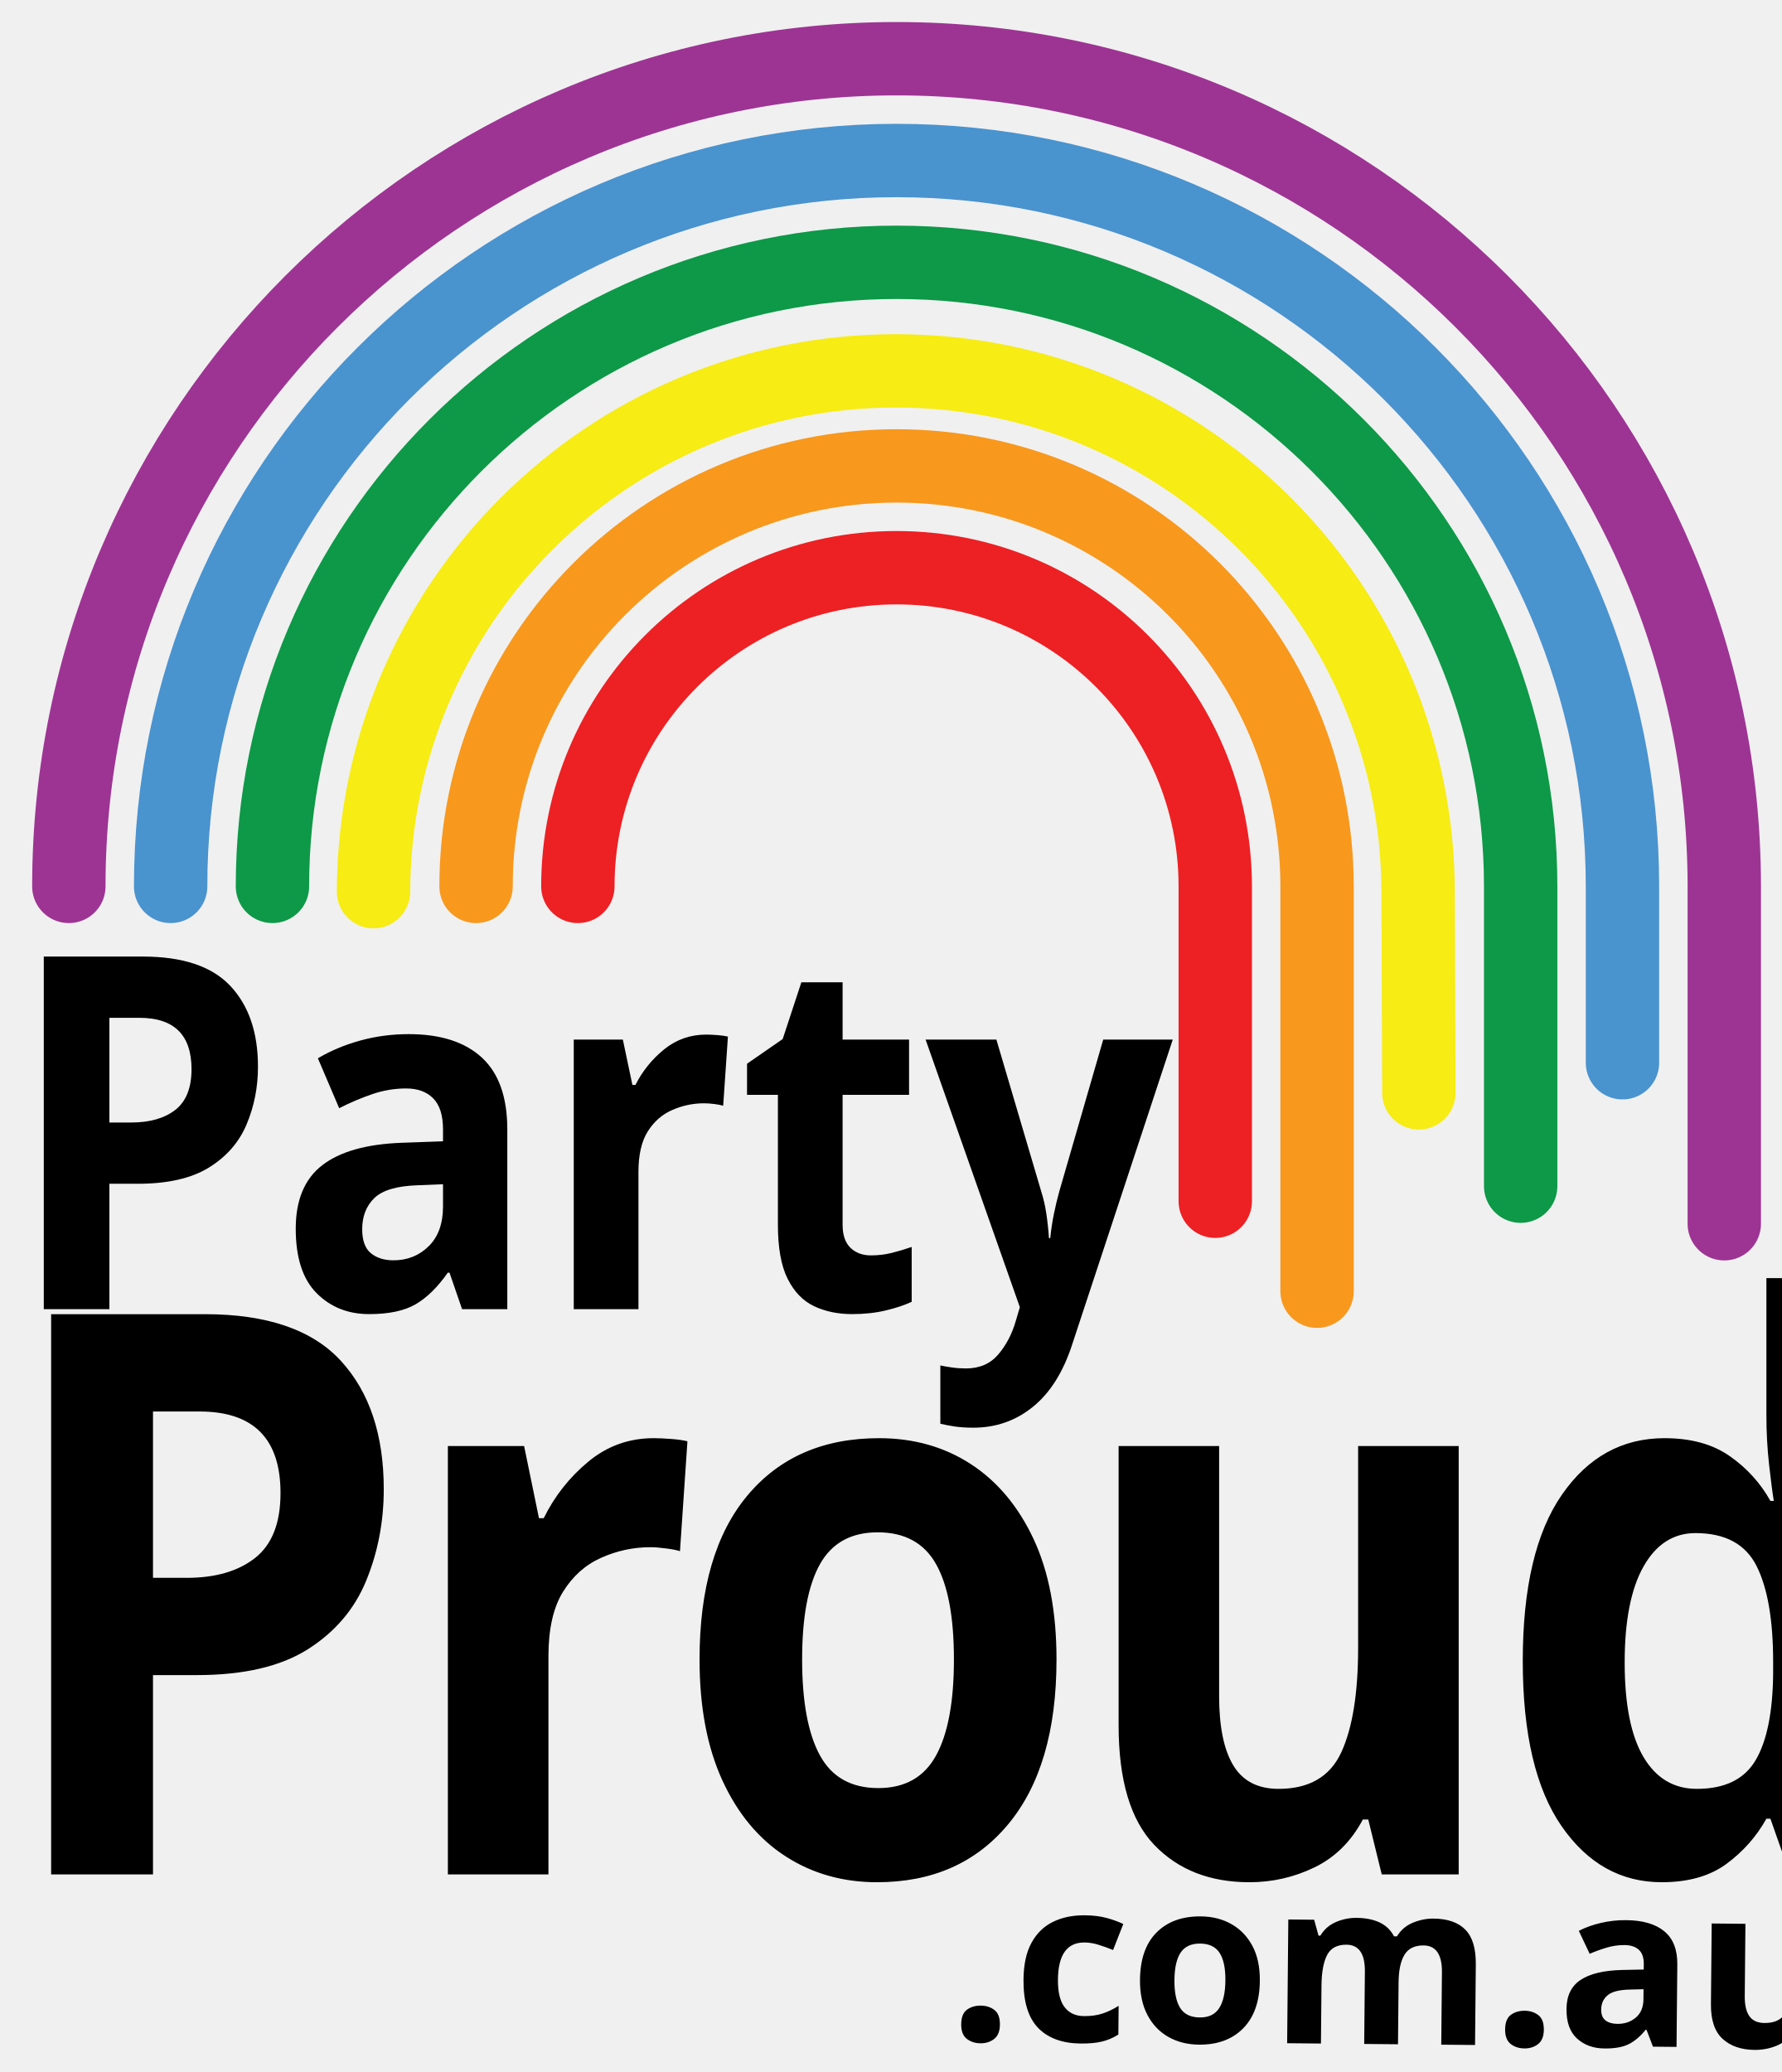
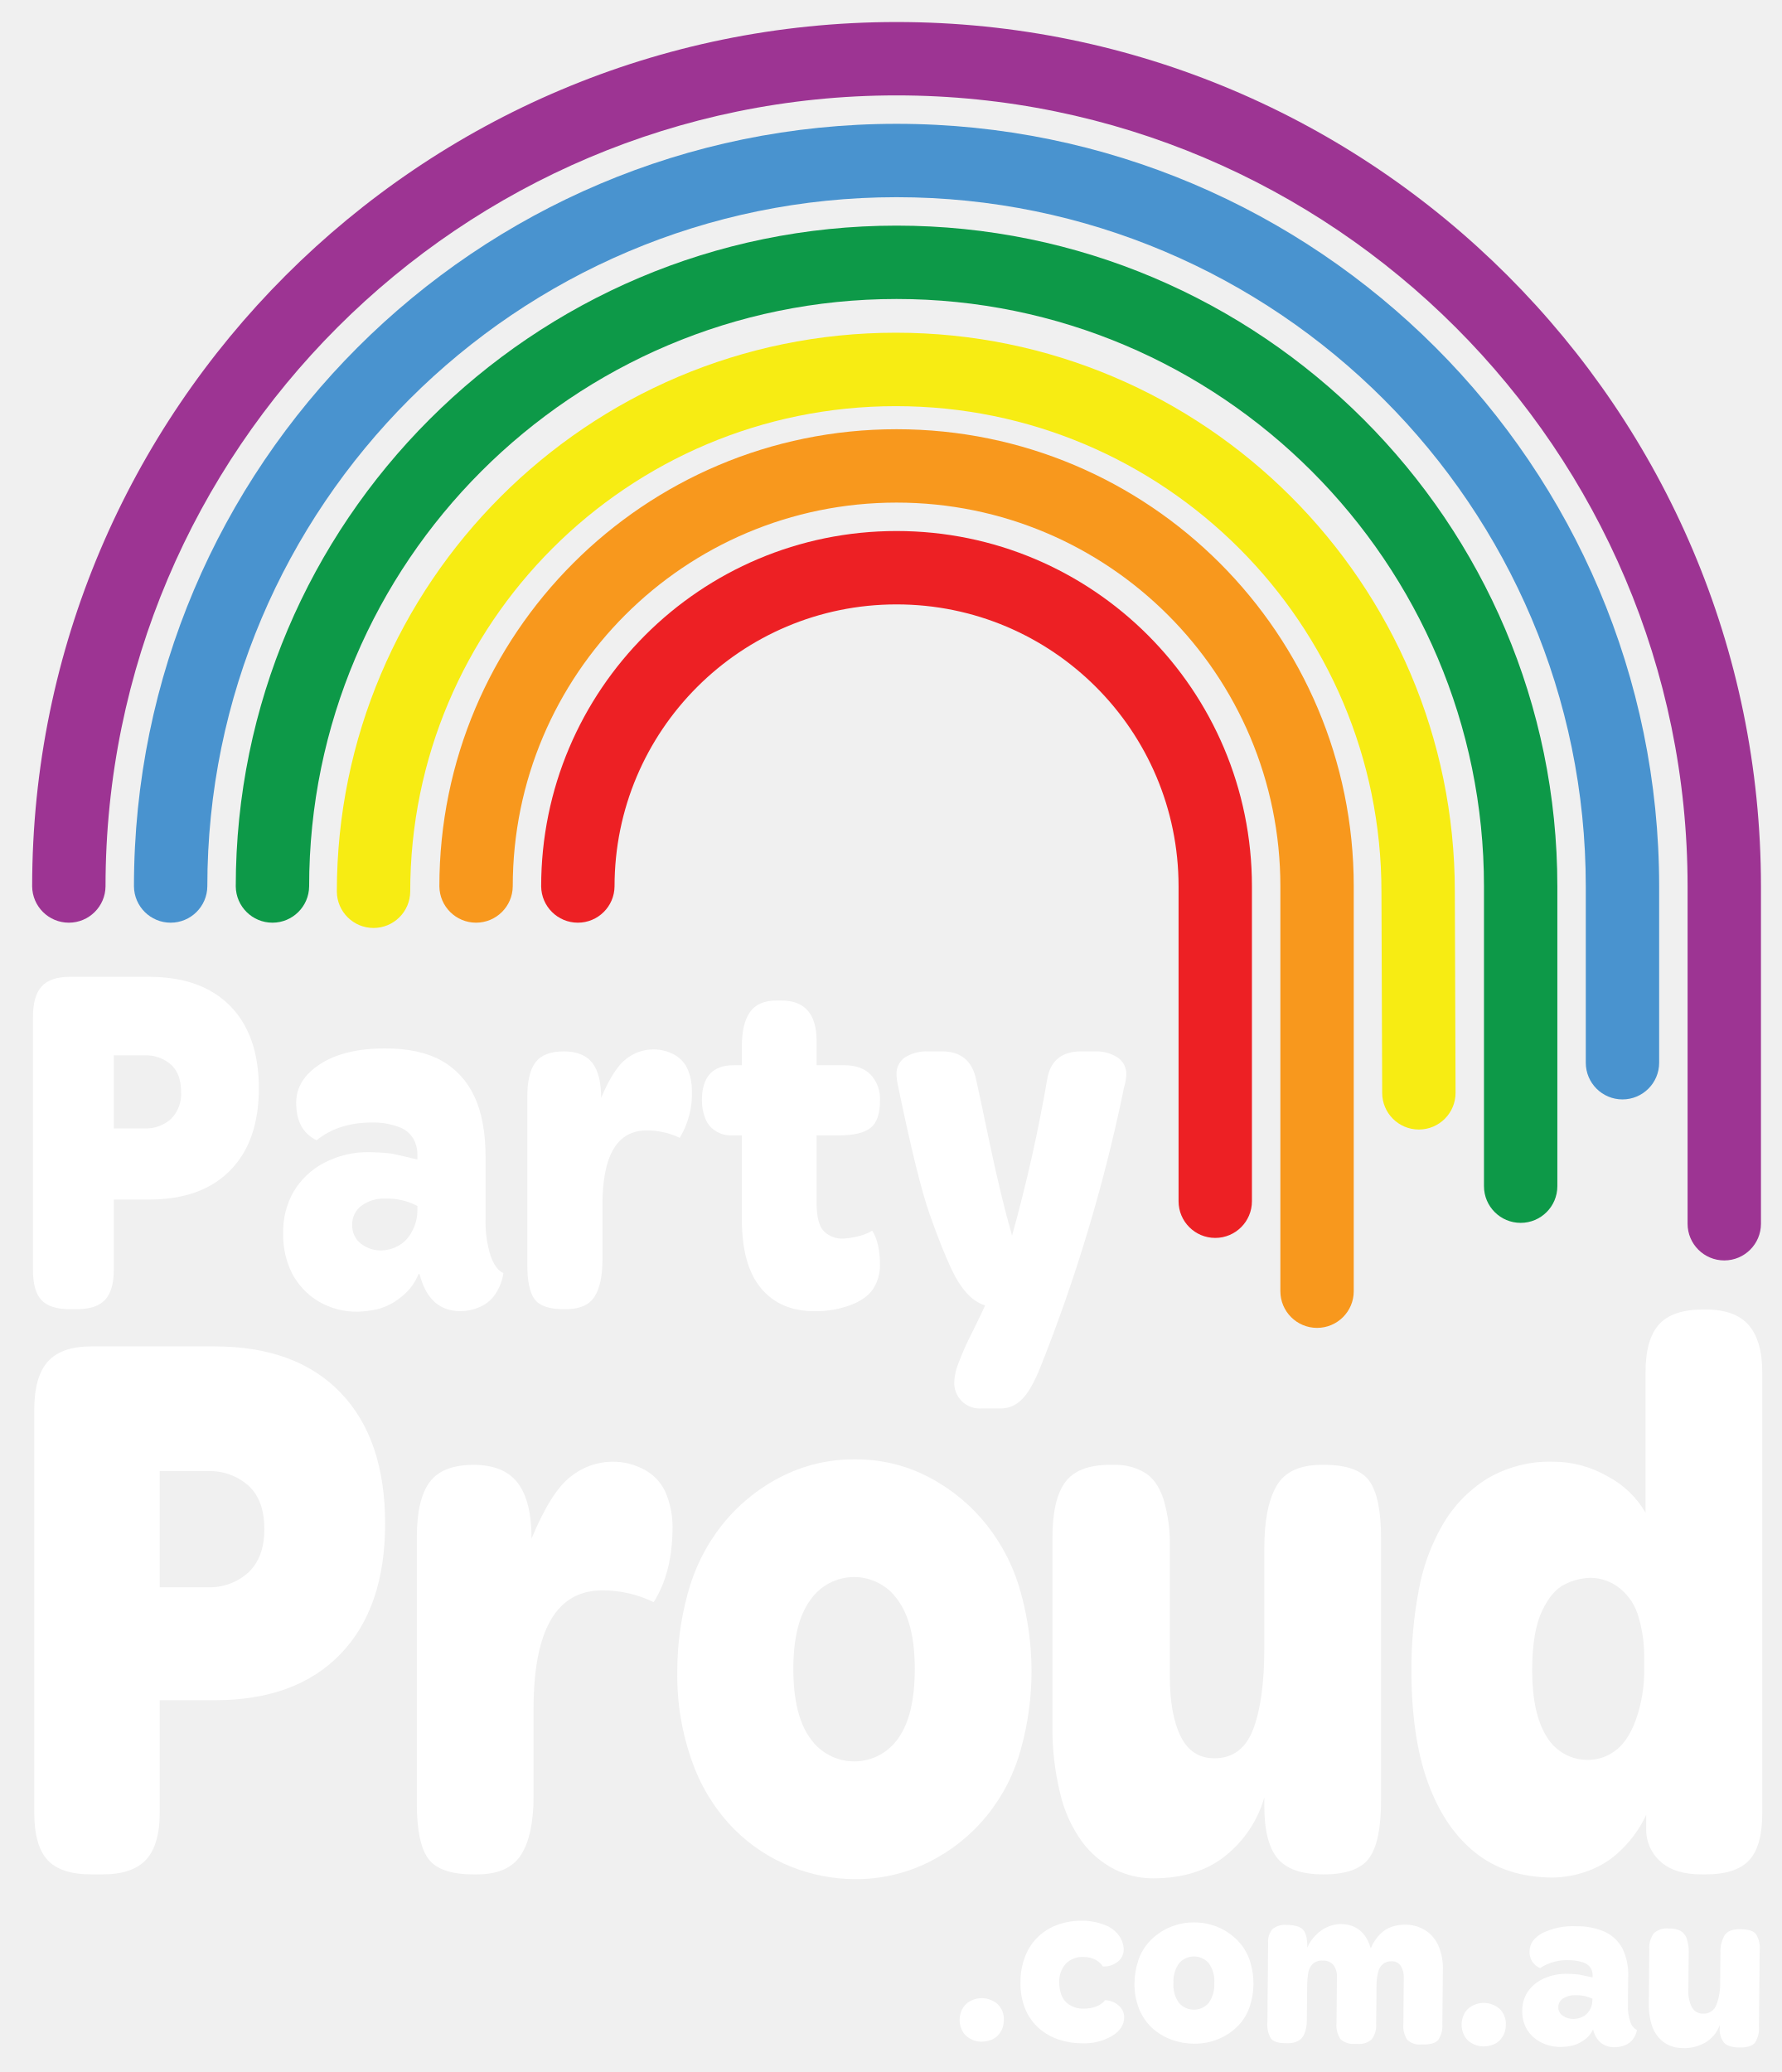
<svg xmlns="http://www.w3.org/2000/svg" id="Layer_1" data-name="Layer 1" viewBox="0 0 430 500">
  <defs>
-     <style>.cls-1,.cls-2,.cls-3,.cls-4,.cls-5,.cls-6{fill:none;stroke-linecap:round;stroke-miterlimit:10;stroke-width:17.704px;}.cls-1{stroke:#9d3493;}.cls-2{stroke:#4993cf;}.cls-3{stroke:#0d9948;}.cls-4{stroke:#f8981d;}.cls-5{stroke:#ed2024;}.cls-6{stroke:#f7ec13;}.cls-7{font-size:119.176px;}.cls-7,.cls-8,.cls-9{font-family:MergeW00-Bold;font-weight:700;}.cls-8{font-size:189.326px;letter-spacing:-0.028em;}.cls-9{font-size:54.689px;}</style>
+     <style>.cls-1{fill:#9d3493;}.cls-2{fill:#4993cf;}.cls-3{fill:#0d9948;}.cls-4{fill:#f8981d;}.cls-5{fill:#ed2024;}.cls-6{fill:#f7ec13;}.cls-7{fill:#fff;}</style>
  </defs>
-   <g id="Original">
-     <path class="cls-1" d="M16.611,213.897c0-110.131,89.598-199.729,199.73-199.729s199.73,89.598,199.73,199.729V295.305" />
-     <path class="cls-2" d="M41.176,213.897c0-96.586,78.579-175.164,175.164-175.164s175.164,78.578,175.164,175.164v42.555" />
-     <path class="cls-3" d="M65.742,213.897c0-83.04,67.558-150.598,150.599-150.598S366.939,130.856,366.939,213.897V286.24" />
-     <text />
-     <path class="cls-4" d="M114.874,213.897a101.467,101.467,0,0,1,202.934,0v97.687" />
-     <path class="cls-5" d="M139.439,213.897a76.901,76.901,0,0,1,153.803,0v75.976" />
-     <path class="cls-6" d="M90.132,215.171a126.033,126.033,0,0,1,252.065,0l.175,48.546" />
-     <text class="cls-7" transform="translate(1.1394 315.9252) scale(0.8795 1)">Party</text>
-     <text class="cls-8" transform="translate(-2.3205 452.3158) scale(0.86 1)">Proud</text>
-     <text class="cls-9" transform="translate(228.7776 492.2796) rotate(0.542)">.com.au</text>
+   <g id="Colour_B">
+     <path class="cls-1" d="M416.07,304.157a8.852,8.852,0,0,1-8.852-8.852V213.897c0-105.25-85.627-190.877-190.877-190.877S25.464,108.647,25.464,213.897a8.853,8.853,0,0,1-17.705,0c0-115.012,93.569-208.581,208.582-208.581S424.923,98.884,424.923,213.897v81.409A8.852,8.852,0,0,1,416.07,304.157Z" />
+     <path class="cls-2" d="M391.505,265.303a8.852,8.852,0,0,1-8.853-8.852V213.897c0-91.705-74.606-166.311-166.311-166.311S50.029,122.192,50.029,213.897a8.853,8.853,0,0,1-17.705,0c0-101.467,82.55-184.016,184.017-184.016S400.357,112.43,400.357,213.897v42.555A8.852,8.852,0,0,1,391.505,265.303Z" />
+     <path class="cls-3" d="M366.94,295.093a8.852,8.852,0,0,1-8.853-8.852V213.897c0-78.159-63.587-141.746-141.746-141.746S74.595,135.738,74.595,213.897a8.853,8.853,0,0,1-17.705,0c0-87.921,71.529-159.45,159.451-159.45s159.451,71.529,159.451,159.45v72.344A8.852,8.852,0,0,1,366.94,295.093Z" />
+     <path class="cls-4" d="M317.808,320.435a8.852,8.852,0,0,1-8.852-8.852v-97.687a92.614,92.614,0,1,0-185.228,0,8.853,8.853,0,0,1-17.705,0,110.319,110.319,0,0,1,220.639,0v97.687A8.852,8.852,0,0,1,317.808,320.435Z" />
+     <path class="cls-5" d="M293.242,298.726a8.852,8.852,0,0,1-8.853-8.852V213.897a68.049,68.049,0,1,0-136.098,0,8.853,8.853,0,0,1-17.705,0,85.754,85.754,0,0,1,171.508,0v75.977A8.852,8.852,0,0,1,293.242,298.726Z" />
+     <path class="cls-6" d="M342.373,272.57a8.852,8.852,0,0,1-8.851-8.82l-.176-48.546a117.18,117.18,0,1,0-234.36-.032,8.853,8.853,0,0,1-17.705,0c0-74.376,60.509-134.884,134.885-134.884s134.886,60.509,134.886,134.884l.176,48.514a8.853,8.853,0,0,1-8.82,8.884Z" />
+     <path class="cls-7" d="M16.862,235.72H35.94q12.682,0,19.602,7.031,6.918,7.033,6.918,19.902,0,12.754-6.918,19.783Q48.623,289.47,35.94,289.468h-8.49V306.51q0,4.888-2.096,7.151-2.099,2.265-6.814,2.264H16.862q-4.822,0-6.865-2.205t-2.044-7.21V245.373q0-5.005,2.097-7.33Q12.145,235.719,16.862,235.72Zm10.587,36.587h7.442a9.003,9.003,0,0,0,6.342-2.264,8.463,8.463,0,0,0,2.463-6.555q0-4.408-2.463-6.614a9.155,9.155,0,0,0-6.342-2.205H27.449Z" />
+     <path class="cls-7" d="M117.174,279.457v14.54a27.442,27.442,0,0,0,1.205,9.057q1.204,3.338,3.092,4.171a12.037,12.037,0,0,1-1.73,4.707,8.397,8.397,0,0,1-3.825,3.397,11.79,11.79,0,0,1-4.822,1.072q-7.547,0-9.853-8.938l-.21-.119a12.93,12.93,0,0,1-4.35,5.72,14.284,14.284,0,0,1-5.87,2.92,24.511,24.511,0,0,1-4.35.536,17.969,17.969,0,0,1-9.749-2.562,17.161,17.161,0,0,1-6.236-6.674,20.696,20.696,0,0,1-2.148-9.713,19.42,19.42,0,0,1,2.516-10.011,18.587,18.587,0,0,1,7.284-6.913,22.827,22.827,0,0,1,11.164-2.622q.731,0,2.567.119,1.833.12,2.621.238.785.12,6.236,1.43v-1.43a7.623,7.623,0,0,0-.996-3.635,6.58,6.58,0,0,0-3.668-2.86,17.587,17.587,0,0,0-6.237-1.013q-8.175,0-13.417,4.29-4.928-2.383-4.926-9.058,0-5.6,5.817-9.355T92.96,253q8.177,0,13.417,2.86a18.849,18.849,0,0,1,8.018,8.581Q117.171,270.162,117.174,279.457Zm-32.18,16.208a5.408,5.408,0,0,0,2.044,4.409,7.765,7.765,0,0,0,5.084,1.669,8.657,8.657,0,0,0,3.825-1.013,8.066,8.066,0,0,0,3.407-3.456,10.491,10.491,0,0,0,1.362-5.185v-1.072a15.722,15.722,0,0,0-7.861-1.788A9.222,9.222,0,0,0,87.3,290.898,5.529,5.529,0,0,0,84.994,295.666Z" />
+     <path class="cls-7" d="M145.055,264.918q3.04-7.151,6.08-9.415a10.543,10.543,0,0,1,6.394-2.264,10.43,10.43,0,0,1,5.241,1.31,7.22,7.22,0,0,1,3.249,3.695,13.172,13.172,0,0,1,.943,4.886,20.659,20.659,0,0,1-2.935,11.441,18.381,18.381,0,0,0-7.966-1.788q-10.692,0-10.692,17.996v13.229q0,5.96-1.938,8.938-1.941,2.98-6.866,2.979h-.523q-5.243,0-7.023-2.383-1.783-2.383-1.782-8.343V264.68q0-5.721,1.992-8.343,1.989-2.62,6.814-2.622,4.717,0,6.865,2.741T145.055,264.918Z" />
+     <path class="cls-7" d="M187.402,241.44h1.152q8.49,0,8.49,9.773v5.84h6.604q4.296,0,6.498,2.324a8.558,8.558,0,0,1,2.201,6.138q0,4.888-2.306,6.674-2.307,1.788-7.547,1.788h-5.451v16.208q0,5.005,1.678,6.853a6.311,6.311,0,0,0,4.927,1.848,20.392,20.392,0,0,0,2.83-.417,11.96,11.96,0,0,0,3.982-1.49q1.887,2.861,1.887,8.462a10.617,10.617,0,0,1-1.415,5.184q-1.415,2.564-5.346,4.171a23.791,23.791,0,0,1-9.066,1.609q-8.282,0-12.893-5.542-4.614-5.542-4.612-16.625v-20.26H176.291a6.656,6.656,0,0,1-3.721-1.132,6.165,6.165,0,0,1-2.464-3.158,12.156,12.156,0,0,1-.733-4.171q0-8.46,7.652-8.461h1.991v-4.648q0-5.363,1.94-8.164Q182.894,241.442,187.402,241.44Z" />
+     <path class="cls-7" d="M223.878,253.715h3.459q6.707,0,8.177,6.674l.314,1.43q.208.835,2.987,14.062,2.776,13.229,5.397,22.286a383.104,383.104,0,0,0,8.49-37.779q1.153-6.673,8.177-6.674h3.353a9.544,9.544,0,0,1,5.398,1.43,4.811,4.811,0,0,1,2.148,4.29,11.413,11.413,0,0,1-.419,2.503,15.811,15.811,0,0,0-.419,1.907,398.896,398.896,0,0,1-19.916,66.143q-2.307,5.72-4.56,7.806a6.96,6.96,0,0,1-4.769,2.086H236.876a6.148,6.148,0,0,1-6.604-6.555,13.697,13.697,0,0,1,.943-4.231,75.501,75.501,0,0,1,3.459-7.747q2.515-5.067,3.04-6.376h-.105q-4.613-1.43-8.071-8.819-2.306-4.885-5.24-13.229-2.936-8.341-7.547-30.628a14.612,14.612,0,0,1-.42-2.86,4.779,4.779,0,0,1,2.149-4.35A9.861,9.861,0,0,1,223.878,253.715Z" />
+     <path class="cls-7" d="M22.102,324.899H51.736q19.699,0,30.447,11.17Q92.93,347.243,92.93,367.687q0,20.261-10.746,31.428-10.746,11.173-30.447,11.17H38.548v27.074q0,7.765-3.257,11.359-3.258,3.598-10.583,3.597H22.102q-7.49,0-10.664-3.502T8.264,437.359V340.235q0-7.952,3.256-11.644T22.102,324.899Zm16.445,58.123H50.108a13.801,13.801,0,0,0,9.851-3.597q3.823-3.594,3.826-10.413,0-7.002-3.826-10.507a14.03,14.03,0,0,0-9.851-3.502H38.548Z" />
+     <path class="cls-7" d="M128.26,371.284q4.721-11.359,9.444-14.957a16.151,16.151,0,0,1,9.932-3.597,15.912,15.912,0,0,1,8.141,2.083,11.386,11.386,0,0,1,5.048,5.869,21.351,21.351,0,0,1,1.466,7.762q0,10.983-4.559,18.175a28.033,28.033,0,0,0-12.374-2.84q-16.608,0-16.607,28.588v21.015q0,9.47-3.013,14.2-3.014,4.734-10.665,4.733h-.814q-8.145,0-10.909-3.787-2.77-3.785-2.768-13.253V370.906q0-9.088,3.093-13.253,3.092-4.162,10.584-4.165,7.327,0,10.664,4.354Q128.257,362.2,128.26,371.284Z" />
+     <path class="cls-7" d="M248.91,403.28a70.075,70.075,0,0,1-2.525,18.649,43.648,43.648,0,0,1-8.223,16.188,42.444,42.444,0,0,1-13.921,11.17,39.225,39.225,0,0,1-17.991,4.165,41.847,41.847,0,0,1-15.224-2.935,40.6,40.6,0,0,1-13.84-9.087,43.952,43.952,0,0,1-10.014-15.903,61.691,61.691,0,0,1-3.745-22.246,71.032,71.032,0,0,1,2.524-18.743,45.396,45.396,0,0,1,8.222-16.471,43.312,43.312,0,0,1,14.003-11.549,38.334,38.334,0,0,1,18.073-4.354,37.853,37.853,0,0,1,17.991,4.354,43.62,43.62,0,0,1,13.921,11.549,45.459,45.459,0,0,1,8.223,16.471A71.148,71.148,0,0,1,248.91,403.28Zm-57.476-.568q0,11.173,4.07,16.755a12.897,12.897,0,0,0,21.248,0q3.987-5.582,3.989-16.755,0-10.978-4.071-16.566a12.819,12.819,0,0,0-21.166,0Q191.433,391.733,191.435,402.712Z" />
+     <path class="cls-7" d="M267.795,353.488h1.302a13.689,13.689,0,0,1,7.002,1.798q3.091,1.802,4.64,6.438a38.063,38.063,0,0,1,1.547,11.833v31.05q0,9.087,2.605,14.389,2.603,5.303,8.141,5.301,6.675,0,9.362-7.005,2.687-7.002,2.687-19.69V373.556q0-9.842,2.931-14.957,2.931-5.112,10.909-5.112h.651q8.14,0,10.909,3.976,2.767,3.976,2.768,13.632V434.519q0,9.847-2.849,13.821-2.851,3.976-10.991,3.976-7.979,0-11.152-3.881-3.176-3.878-3.176-12.59v-2.083a27.841,27.841,0,0,1-9.199,13.915q-6.759,5.587-17.666,5.585a20.67,20.67,0,0,1-9.28-2.177,22.441,22.441,0,0,1-7.816-6.626,32.253,32.253,0,0,1-5.292-11.644,65.582,65.582,0,0,1-1.872-16.472V371.095q0-9.274,3.094-13.442Q260.14,353.49,267.795,353.488Z" />
+     <path class="cls-7" d="M410.911,316.001h.651q7.163,0,10.421,3.787,3.255,3.79,3.256,11.36V437.548q0,7.952-3.175,11.36t-10.502,3.408h-.977q-6.514,0-9.933-3.124a10.19,10.19,0,0,1-3.419-7.857v-3.408a27.724,27.724,0,0,1-5.699,8.141,21.857,21.857,0,0,1-8.304,5.396,25.61,25.61,0,0,1-8.467,1.609q-11.234,0-18.724-5.964t-11.479-16.945q-3.992-10.978-3.988-27.263a102.734,102.734,0,0,1,1.709-18.838,49.127,49.127,0,0,1,5.861-16.188,31.875,31.875,0,0,1,10.747-11.076,29.647,29.647,0,0,1,15.874-4.07,26.284,26.284,0,0,1,13.271,3.597,22.771,22.771,0,0,1,9.036,8.709V331.147q0-7.952,3.257-11.549Q403.583,316.004,410.911,316.001Zm-41.193,87.09q0,10.414,3.501,15.998a11.428,11.428,0,0,0,10.339,5.585,10.793,10.793,0,0,0,6.024-2.083q3.091-2.082,5.129-7.479a35.616,35.616,0,0,0,2.035-12.59v-3.029a32.891,32.891,0,0,0-1.303-9.088,13.435,13.435,0,0,0-4.559-7.1,11.346,11.346,0,0,0-7.164-2.556,14.4,14.4,0,0,0-6.024,1.515q-3.259,1.518-5.618,6.532Q369.717,393.815,369.718,403.091Z" />
+     <path class="cls-7" d="M242.223,487.485a5.229,5.229,0,0,1-.932,3.081,4.416,4.416,0,0,1-2.176,1.702,7.067,7.067,0,0,1-2.302.416,5.502,5.502,0,0,1-2.891-.82,4.489,4.489,0,0,1-1.84-2.041,5.684,5.684,0,0,1,.046-4.867,4.489,4.489,0,0,1,1.878-2.005,5.841,5.841,0,0,1,6.722.664A4.957,4.957,0,0,1,242.223,487.485Z" />
+     <path class="cls-7" d="M271.151,470.476a3.674,3.674,0,0,1-1.422,2.912,5.366,5.366,0,0,1-3.594,1.142,4.952,4.952,0,0,0-1.816-1.631,6.035,6.035,0,0,0-2.865-.655,5.566,5.566,0,0,0-4.253,1.6,6.403,6.403,0,0,0-1.603,4.579,8.677,8.677,0,0,0,.492,2.903,4.69,4.69,0,0,0,1.919,2.425,5.952,5.952,0,0,0,3.326.961q3.61.034,5.324-2.028a4.996,4.996,0,0,1,3.297,1.288,3.708,3.708,0,0,1,1.313,2.857q-.026,2.68-2.941,4.484a13.484,13.484,0,0,1-7.346,1.763,17.933,17.933,0,0,1-5.487-.899,13.873,13.873,0,0,1-4.761-2.698,12.486,12.486,0,0,1-3.319-4.653,16.075,16.075,0,0,1-1.169-6.492,16.925,16.925,0,0,1,1.266-6.578,12.953,12.953,0,0,1,3.325-4.699,13.638,13.638,0,0,1,4.731-2.717,16.536,16.536,0,0,1,5.422-.851,15.092,15.092,0,0,1,5.542,1.009,7.369,7.369,0,0,1,3.529,2.659A5.913,5.913,0,0,1,271.151,470.476Z" />
+     <path class="cls-7" d="M302.465,478.812a17.619,17.619,0,0,1-.898,5.379A12.072,12.072,0,0,1,298.76,488.84a14.089,14.089,0,0,1-4.706,3.183A14.968,14.968,0,0,1,288,493.168a16.108,16.108,0,0,1-5.106-.896,14.041,14.041,0,0,1-4.624-2.669,12.628,12.628,0,0,1-3.319-4.626,15.599,15.599,0,0,1-1.197-6.438,17.84,17.84,0,0,1,.899-5.406,12.495,12.495,0,0,1,2.807-4.731,14.294,14.294,0,0,1,4.734-3.292,14.59,14.59,0,0,1,6.082-1.2,14.478,14.478,0,0,1,10.675,4.695,12.533,12.533,0,0,1,2.717,4.784A17.89,17.89,0,0,1,302.465,478.812Zm-19.303-.347a7.329,7.329,0,0,0,1.321,4.854,4.754,4.754,0,0,0,7.137.067,7.442,7.442,0,0,0,1.386-4.828,7.249,7.249,0,0,0-1.322-4.798,4.724,4.724,0,0,0-7.109-.067A7.235,7.235,0,0,0,283.162,478.465Z" />
+     <path class="cls-7" d="M315.455,469.965a9.283,9.283,0,0,1,2.052-2.989,8.552,8.552,0,0,1,3.055-2.077,8.152,8.152,0,0,1,2.932-.601q5.578.053,7.273,5.866a10.388,10.388,0,0,1,2.22-3.397,7.056,7.056,0,0,1,2.998-1.858,10.259,10.259,0,0,1,2.985-.464,9.127,9.127,0,0,1,4.964,1.359,8.571,8.571,0,0,1,3.164,3.722,13.758,13.758,0,0,1,1.065,5.889l-.123,12.961a6.117,6.117,0,0,1-.993,3.873q-.968,1.14-3.593,1.115l-.492-.005a4.318,4.318,0,0,1-3.407-1.153,6.096,6.096,0,0,1-.92-3.919l.103-10.992a5.12,5.12,0,0,0-.711-2.878,2.53,2.53,0,0,0-2.259-1.142,3.271,3.271,0,0,0-1.947.583,3.447,3.447,0,0,0-1.249,1.957,12.511,12.511,0,0,0-.414,3.333l-.087,9.133a5.765,5.765,0,0,1-1.048,3.818,4.528,4.528,0,0,1-3.538,1.115l-.547-.005a4.498,4.498,0,0,1-3.489-1.154,5.979,5.979,0,0,1-.947-3.919l.104-10.992a4.58,4.58,0,0,0-.82-2.934,3.119,3.119,0,0,0-2.588-1.091,3.232,3.232,0,0,0-2.523.878,4.156,4.156,0,0,0-1.034,2.287,19.942,19.942,0,0,0-.217,2.705l-.08,8.476a8.612,8.612,0,0,1-.577,3.276,3.373,3.373,0,0,1-1.631,1.817,5.485,5.485,0,0,1-2.438.496l-.492-.004q-2.681-.026-3.545-1.155a6.657,6.657,0,0,1-.837-3.973l.18-19.031a4.649,4.649,0,0,1,1.071-3.408,4.837,4.837,0,0,1,3.455-.979q2.843.027,3.9,1.158Q315.484,466.793,315.455,469.965Z" />
+     <path class="cls-7" d="M363.352,488.631a5.243,5.243,0,0,1-.932,3.081,4.421,4.421,0,0,1-2.177,1.702,7.066,7.066,0,0,1-2.301.416,5.5,5.5,0,0,1-2.891-.82,4.492,4.492,0,0,1-1.841-2.041,5.693,5.693,0,0,1,.046-4.867,4.492,4.492,0,0,1,1.879-2.005,5.84,5.84,0,0,1,6.721.664A4.954,4.954,0,0,1,363.352,488.631Z" />
+     <path class="cls-7" d="M392.885,477.097l-.064,6.672a11.18,11.18,0,0,0,.59,4.162,3.171,3.171,0,0,0,1.595,1.929,5.129,5.129,0,0,1-.923,2.152,4.254,4.254,0,0,1-2.011,1.54,6.868,6.868,0,0,1-2.52.468q-3.938-.037-5.102-4.15l-.108-.056a6.078,6.078,0,0,1-2.295,2.603,7.893,7.893,0,0,1-3.075,1.311,14.429,14.429,0,0,1-2.272.225,10.383,10.383,0,0,1-5.075-1.224,8.391,8.391,0,0,1-3.225-3.093,8.563,8.563,0,0,1-1.079-4.468,8.087,8.087,0,0,1,1.356-4.582,9.287,9.287,0,0,1,3.83-3.136,13.255,13.255,0,0,1,5.836-1.148c.255.003.702.025,1.339.067s1.094.084,1.366.122,1.357.269,3.248.687l.006-.656A3.177,3.177,0,0,0,383.8,474.85a3.392,3.392,0,0,0-1.902-1.33,10.311,10.311,0,0,0-3.249-.496,11.694,11.694,0,0,0-7.019,1.902,4.104,4.104,0,0,1-2.531-4.18q.025-2.57,3.076-4.264a16.566,16.566,0,0,1,8.191-1.645,16.205,16.205,0,0,1,6.988,1.379,9.221,9.221,0,0,1,4.146,3.977A14.24,14.24,0,0,1,392.885,477.097Zm-16.859,7.279a2.374,2.374,0,0,0,1.047,2.033,4.426,4.426,0,0,0,2.646.79,5.012,5.012,0,0,0,2-.446,3.987,3.987,0,0,0,1.792-1.569,4.362,4.362,0,0,0,.733-2.373l.005-.492a9.133,9.133,0,0,0-4.094-.859,5.289,5.289,0,0,0-2.905.738A2.446,2.446,0,0,0,376.025,484.375Z" />
+     <path class="cls-7" d="M402.676,465.376l.438.004a5.191,5.191,0,0,1,2.347.541,3.29,3.29,0,0,1,1.541,1.874,9.576,9.576,0,0,1,.487,3.423l-.085,8.969a8.401,8.401,0,0,0,.835,4.165,2.929,2.929,0,0,0,2.72,1.557,3.185,3.185,0,0,0,3.164-1.994,14.351,14.351,0,0,0,.956-5.679l.066-6.945a7.803,7.803,0,0,1,1.025-4.311q.999-1.467,3.679-1.442l.219.002q2.733.026,3.653,1.183a6.37,6.37,0,0,1,.893,3.946l-.174,18.32a6.35,6.35,0,0,1-.994,3.983q-.97,1.139-3.702,1.113-2.681-.026-3.736-1.157a5.154,5.154,0,0,1-1.032-3.647l.005-.602a8.071,8.071,0,0,1-3.127,3.99,10.021,10.021,0,0,1-5.948,1.557,7.878,7.878,0,0,1-3.111-.658,7.366,7.366,0,0,1-2.607-1.939,8.786,8.786,0,0,1-1.746-3.38,16.443,16.443,0,0,1-.584-4.764l.124-13.07a5.891,5.891,0,0,1,1.075-3.873A4.578,4.578,0,0,1,402.676,465.376Z" />
  </g>
</svg>
